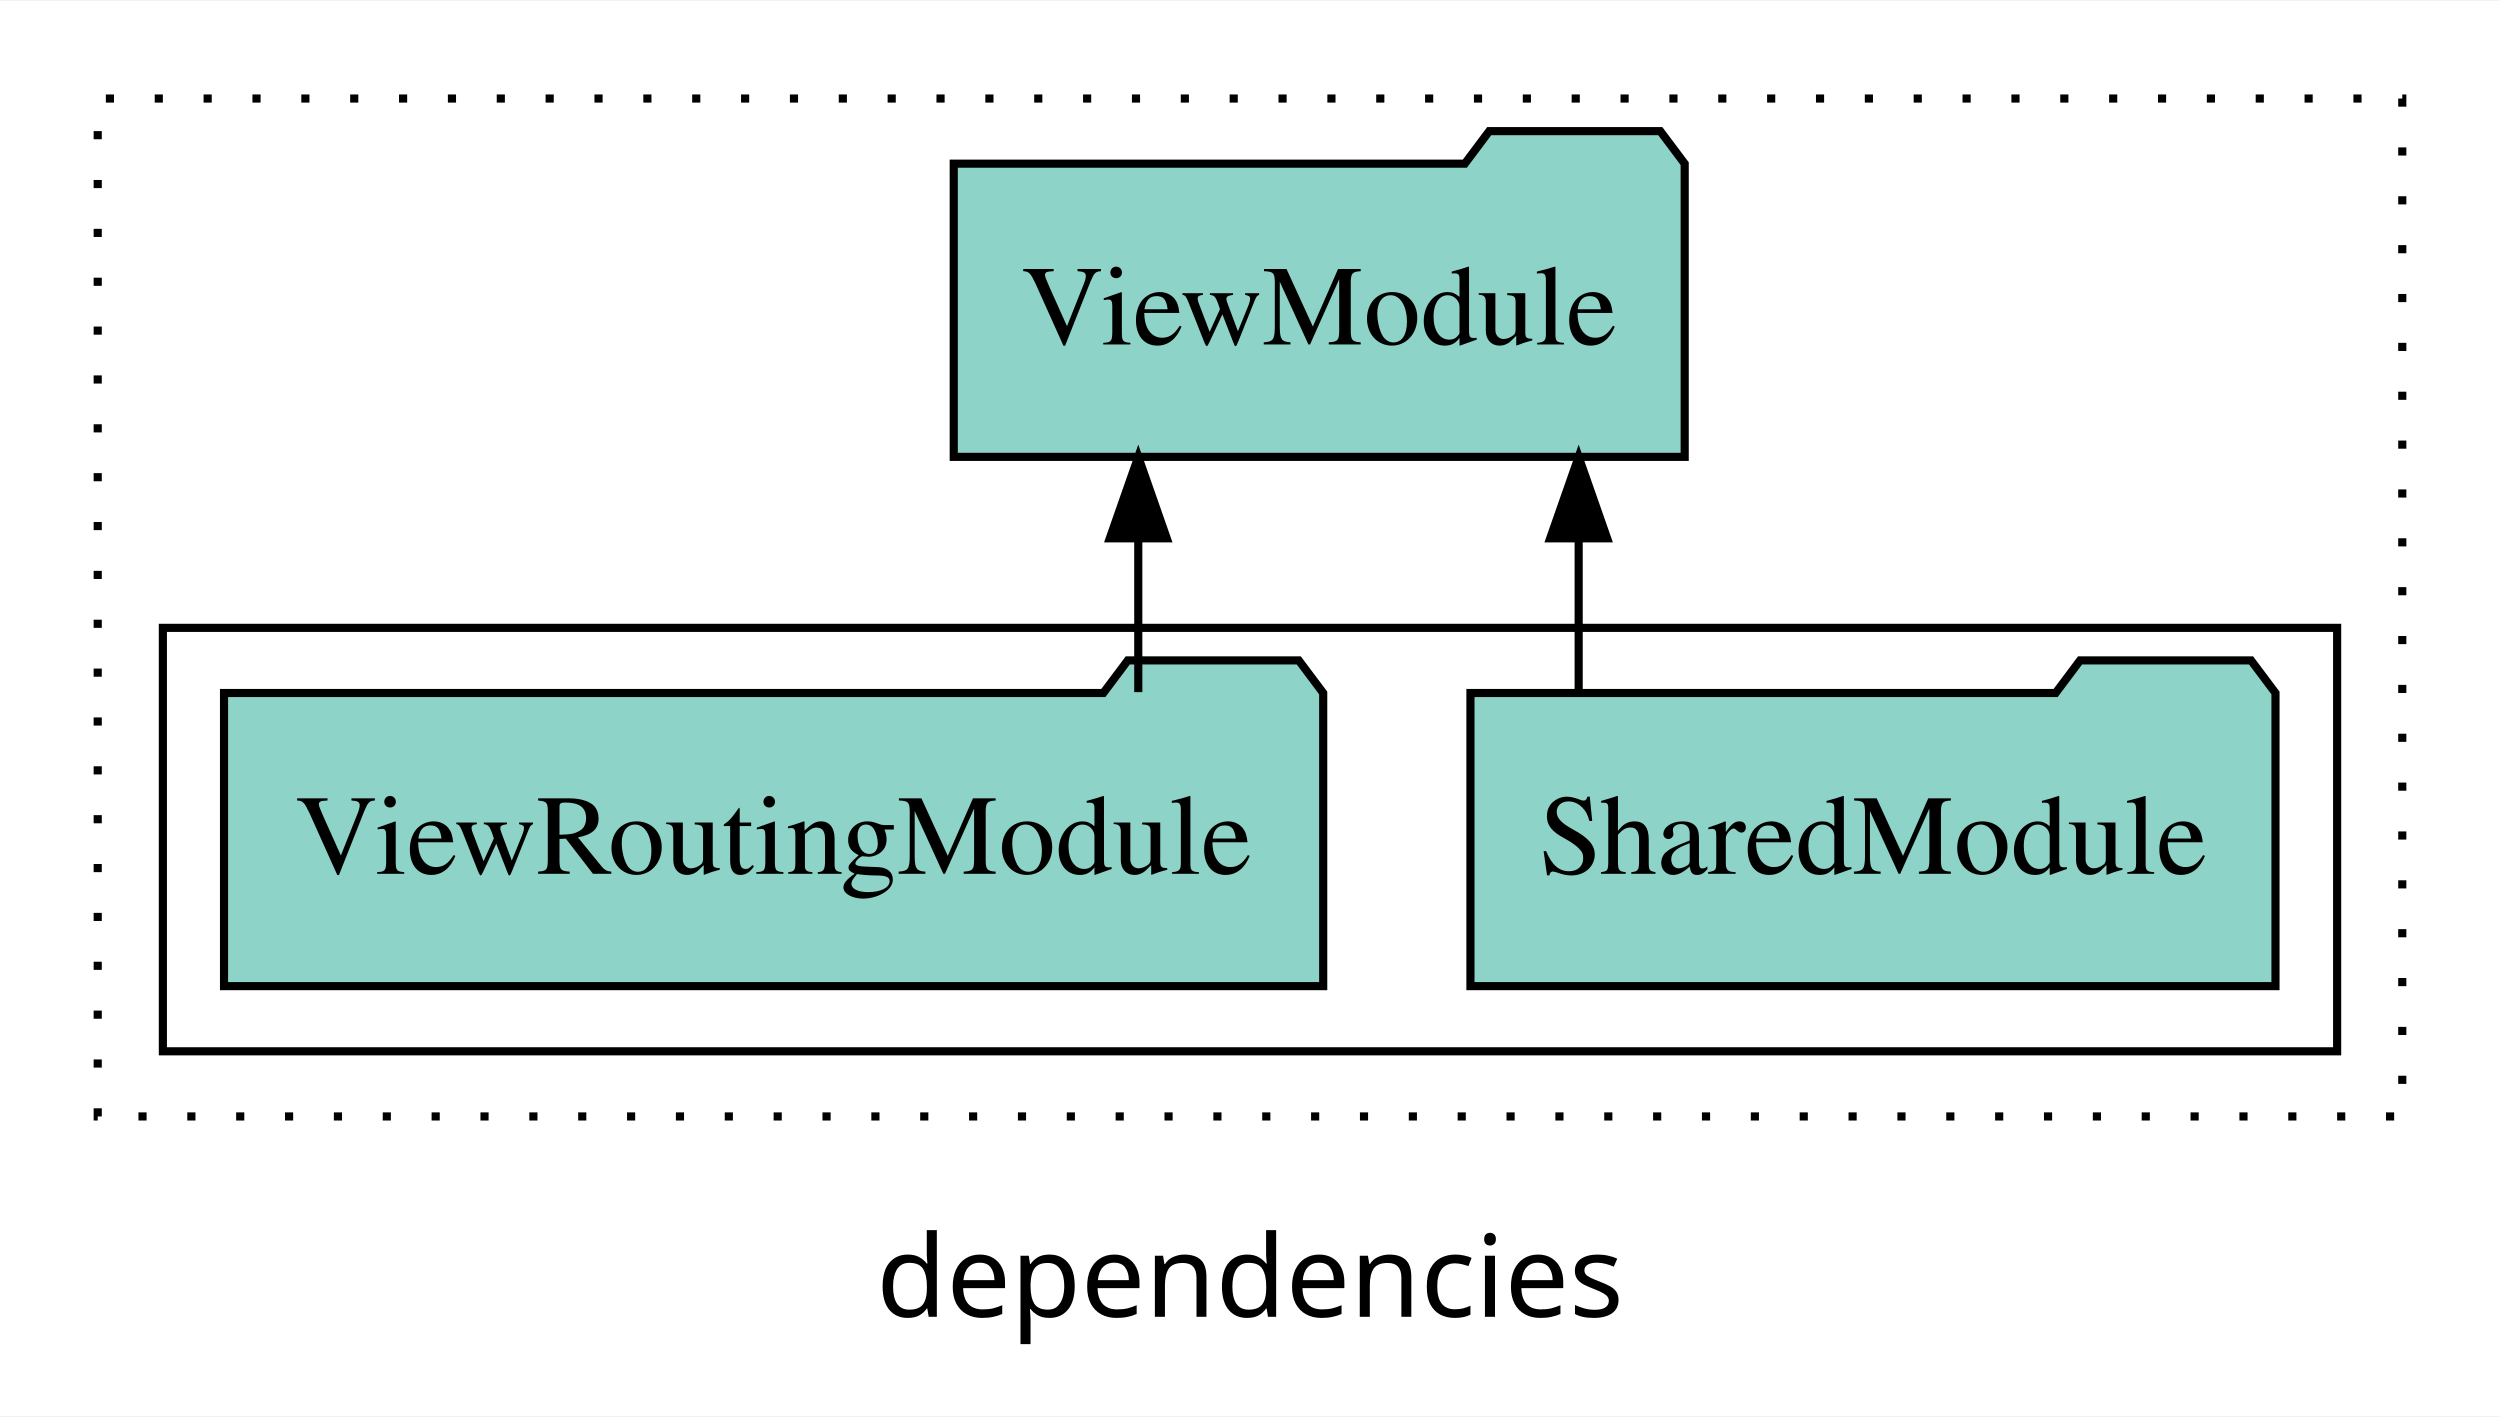
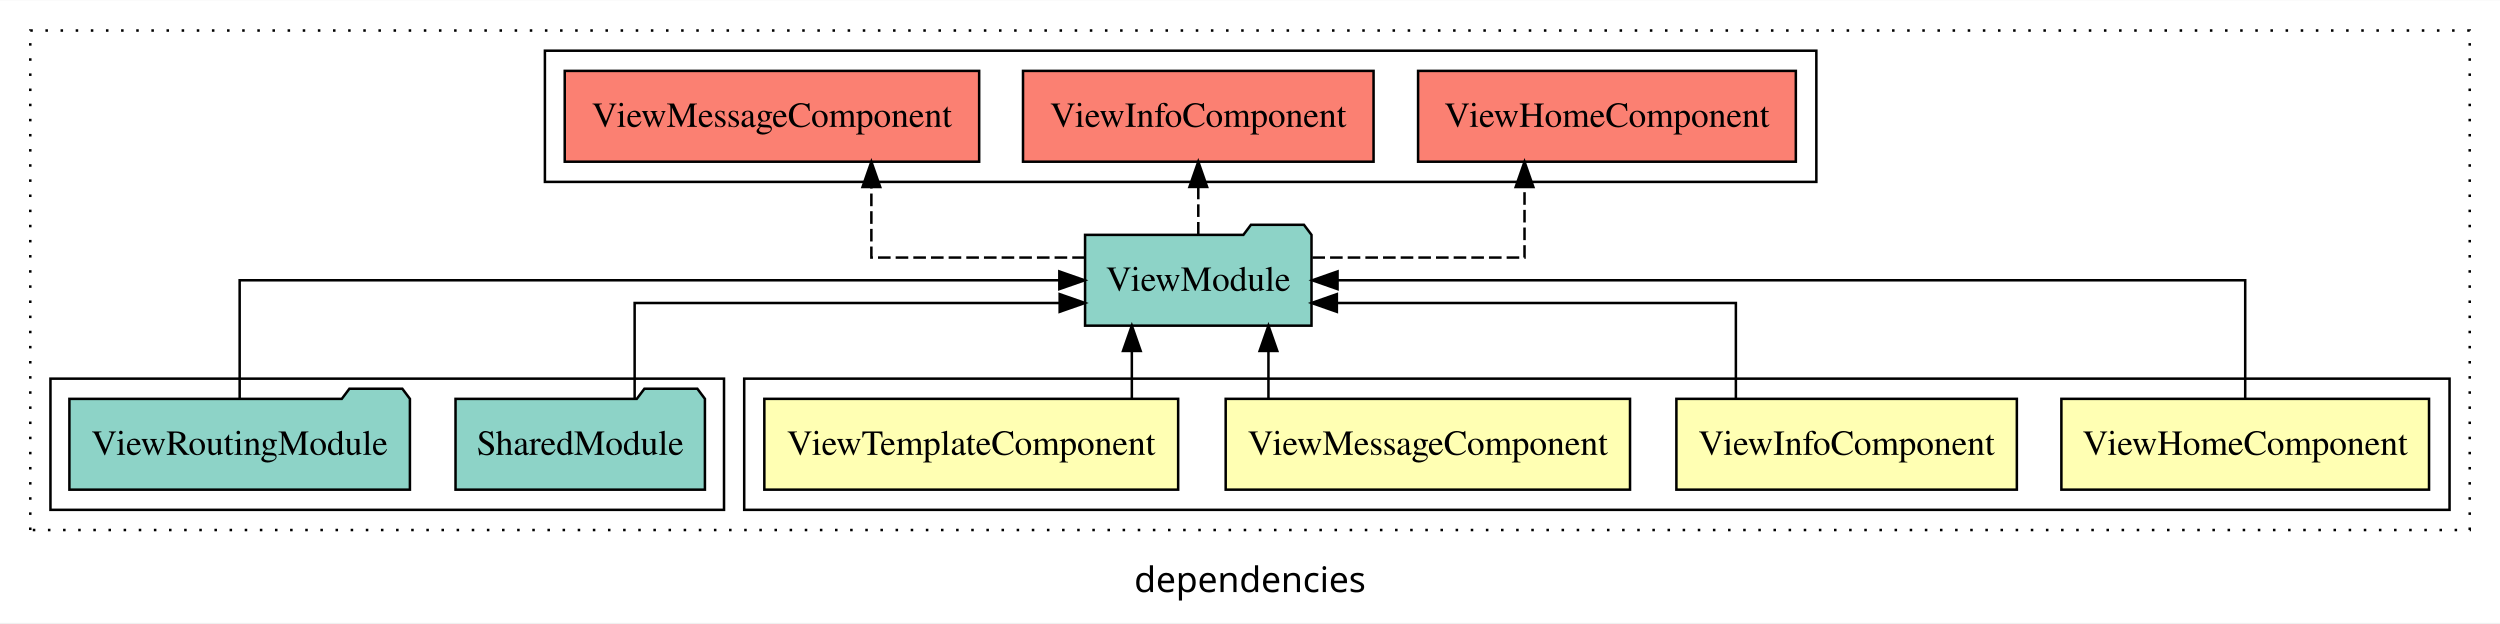
- <svg xmlns="http://www.w3.org/2000/svg" width="307pt" height="174pt" viewBox="0.00 0.00 307.00 173.80">
-   <g id="graph0" class="graph" transform="scale(1 1) rotate(0) translate(4 169.8)">
-     <polygon fill="white" stroke="transparent" points="-4,4 -4,-169.8 303,-169.8 303,4 -4,4" />
-     <text text-anchor="middle" x="149.5" y="-8.2" font-family="sans-serif" font-size="14.00">dependencies</text>
+ <svg xmlns="http://www.w3.org/2000/svg" width="991pt" height="247pt" viewBox="0.00 0.00 991.00 246.80">
+   <g id="graph0" class="graph" transform="scale(1 1) rotate(0) translate(4 242.8)">
+     <polygon fill="white" stroke="transparent" points="-4,4 -4,-242.8 987,-242.8 987,4 -4,4" />
+     <text text-anchor="middle" x="491.5" y="-8.2" font-family="sans-serif" font-size="14.00">dependencies</text>
    <g id="clust1" class="cluster">
-       <polygon fill="none" stroke="black" stroke-dasharray="1,5" points="8,-32.8 8,-157.8 291,-157.8 291,-32.8 8,-32.8" />
+       <polygon fill="none" stroke="black" stroke-dasharray="1,5" points="8,-32.8 8,-230.8 975,-230.8 975,-32.8 8,-32.8" />
    </g>
-     <g id="clust3" class="cluster">
+     <g id="clust2" class="cluster">
+       <polygon fill="none" stroke="black" points="291,-40.8 291,-92.8 967,-92.8 967,-40.8 291,-40.8" />
+     </g>
+     <g id="clust8" class="cluster">
+       <polygon fill="none" stroke="black" points="212,-170.8 212,-222.8 716,-222.8 716,-170.8 212,-170.8" />
+     </g>
+     <g id="clust7" class="cluster">
      <polygon fill="none" stroke="black" points="16,-40.8 16,-92.8 283,-92.8 283,-40.8 16,-40.8" />
    </g>
    <g id="node1" class="node">
+       <polygon fill="#ffffb3" stroke="black" points="958.87,-84.8 813.13,-84.8 813.13,-48.8 958.87,-48.8 958.87,-84.8" />
+       <text text-anchor="middle" x="886" y="-62.6" font-family="Times,serif" font-size="14.00">ViewHomeComponent</text>
+     </g>
+     <g id="node5" class="node">
+       <polygon fill="#8dd3c7" stroke="black" points="515.88,-149.8 512.88,-153.8 491.88,-153.8 488.88,-149.8 426.12,-149.8 426.12,-113.8 515.88,-113.8 515.88,-149.8" />
+       <text text-anchor="middle" x="471" y="-127.6" font-family="Times,serif" font-size="14.00">ViewModule</text>
+     </g>
+     <g id="edge1" class="edge">
+       <path fill="none" stroke="black" d="M886,-84.91C886,-104.14 886,-131.8 886,-131.8 886,-131.8 526.2,-131.8 526.2,-131.8" />
+       <polygon fill="black" stroke="black" points="526.2,-128.3 516.2,-131.8 526.2,-135.3 526.2,-128.3" />
+     </g>
+     <g id="node2" class="node">
+       <polygon fill="#ffffb3" stroke="black" points="795.48,-84.8 660.52,-84.8 660.52,-48.8 795.48,-48.8 795.48,-84.8" />
+       <text text-anchor="middle" x="728" y="-62.6" font-family="Times,serif" font-size="14.00">ViewInfoComponent</text>
+     </g>
+     <g id="edge2" class="edge">
+       <path fill="none" stroke="black" d="M684.1,-84.83C684.1,-101.2 684.1,-122.8 684.1,-122.8 684.1,-122.8 525.93,-122.8 525.93,-122.8" />
+       <polygon fill="black" stroke="black" points="525.93,-119.3 515.93,-122.8 525.93,-126.3 525.93,-119.3" />
+     </g>
+     <g id="node3" class="node">
+       <polygon fill="#ffffb3" stroke="black" points="642.14,-84.8 481.86,-84.8 481.86,-48.8 642.14,-48.8 642.14,-84.8" />
+       <text text-anchor="middle" x="562" y="-62.6" font-family="Times,serif" font-size="14.00">ViewMessageComponent</text>
+     </g>
+     <g id="edge3" class="edge">
+       <path fill="none" stroke="black" d="M498.81,-84.91C498.81,-84.91 498.81,-103.79 498.81,-103.79" />
+       <polygon fill="black" stroke="black" points="495.31,-103.79 498.81,-113.79 502.31,-103.79 495.31,-103.79" />
+     </g>
+     <g id="node4" class="node">
+       <polygon fill="#ffffb3" stroke="black" points="463.02,-84.8 298.98,-84.8 298.98,-48.8 463.02,-48.8 463.02,-84.8" />
+       <text text-anchor="middle" x="381" y="-62.6" font-family="Times,serif" font-size="14.00">ViewTemplateComponent</text>
+     </g>
+     <g id="edge4" class="edge">
+       <path fill="none" stroke="black" d="M444.66,-84.91C444.66,-84.91 444.66,-103.79 444.66,-103.79" />
+       <polygon fill="black" stroke="black" points="441.16,-103.79 444.66,-113.79 448.16,-103.79 441.16,-103.79" />
+     </g>
+     <g id="node8" class="node">
+       <polygon fill="#fb8072" stroke="black" points="707.87,-214.8 558.13,-214.8 558.13,-178.8 707.87,-178.8 707.87,-214.8" />
+       <text text-anchor="middle" x="633" y="-192.6" font-family="Times,serif" font-size="14.00">ViewHomeComponent </text>
+     </g>
+     <g id="edge7" class="edge">
+       <path fill="none" stroke="black" stroke-dasharray="5,2" d="M516.23,-140.8C553.52,-140.8 600.32,-140.8 600.32,-140.8 600.32,-140.8 600.32,-168.77 600.32,-168.77" />
+       <polygon fill="black" stroke="black" points="596.82,-168.77 600.32,-178.77 603.82,-168.77 596.82,-168.77" />
+     </g>
+     <g id="node9" class="node">
+       <polygon fill="#fb8072" stroke="black" points="540.48,-214.8 401.52,-214.8 401.52,-178.8 540.48,-178.8 540.48,-214.8" />
+       <text text-anchor="middle" x="471" y="-192.6" font-family="Times,serif" font-size="14.00">ViewInfoComponent </text>
+     </g>
+     <g id="edge8" class="edge">
+       <path fill="none" stroke="black" stroke-dasharray="5,2" d="M471,-149.91C471,-149.91 471,-168.79 471,-168.79" />
+       <polygon fill="black" stroke="black" points="467.5,-168.79 471,-178.79 474.5,-168.79 467.5,-168.79" />
+     </g>
+     <g id="node10" class="node">
+       <polygon fill="#fb8072" stroke="black" points="384.14,-214.8 219.86,-214.8 219.86,-178.8 384.14,-178.8 384.14,-214.8" />
+       <text text-anchor="middle" x="302" y="-192.6" font-family="Times,serif" font-size="14.00">ViewMessageComponent </text>
+     </g>
+     <g id="edge9" class="edge">
+       <path fill="none" stroke="black" stroke-dasharray="5,2" d="M426.04,-140.8C388.61,-140.8 341.41,-140.8 341.41,-140.8 341.41,-140.8 341.41,-168.77 341.41,-168.77" />
+       <polygon fill="black" stroke="black" points="337.91,-168.77 341.41,-178.77 344.91,-168.77 337.91,-168.77" />
+     </g>
+     <g id="node6" class="node">
      <polygon fill="#8dd3c7" stroke="black" points="275.43,-84.8 272.43,-88.8 251.43,-88.8 248.43,-84.8 176.57,-84.8 176.57,-48.8 275.43,-48.8 275.43,-84.8" />
      <text text-anchor="middle" x="226" y="-62.6" font-family="Times,serif" font-size="14.00">SharedModule</text>
    </g>
-     <g id="node3" class="node">
-       <polygon fill="#8dd3c7" stroke="black" points="202.88,-149.8 199.88,-153.8 178.88,-153.8 175.88,-149.8 113.12,-149.8 113.12,-113.8 202.88,-113.8 202.88,-149.8" />
-       <text text-anchor="middle" x="158" y="-127.6" font-family="Times,serif" font-size="14.00">ViewModule</text>
+     <g id="edge5" class="edge">
+       <path fill="none" stroke="black" d="M247.57,-84.83C247.57,-101.2 247.57,-122.8 247.57,-122.8 247.57,-122.8 416.05,-122.8 416.05,-122.8" />
+       <polygon fill="black" stroke="black" points="416.05,-126.3 426.05,-122.8 416.05,-119.3 416.05,-126.3" />
    </g>
-     <g id="edge1" class="edge">
-       <path fill="none" stroke="black" d="M189.86,-84.91C189.86,-84.91 189.86,-103.79 189.86,-103.79" />
-       <polygon fill="black" stroke="black" points="186.36,-103.79 189.86,-113.79 193.36,-103.79 186.36,-103.79" />
-     </g>
-     <g id="node2" class="node">
+     <g id="node7" class="node">
      <polygon fill="#8dd3c7" stroke="black" points="158.49,-84.8 155.49,-88.8 134.49,-88.8 131.49,-84.8 23.51,-84.8 23.51,-48.8 158.49,-48.8 158.49,-84.8" />
      <text text-anchor="middle" x="91" y="-62.6" font-family="Times,serif" font-size="14.00">ViewRoutingModule</text>
    </g>
-     <g id="edge2" class="edge">
-       <path fill="none" stroke="black" d="M135.78,-84.91C135.78,-84.91 135.78,-103.79 135.78,-103.79" />
-       <polygon fill="black" stroke="black" points="132.28,-103.79 135.78,-113.79 139.28,-103.79 132.28,-103.79" />
+     <g id="edge6" class="edge">
+       <path fill="none" stroke="black" d="M91,-84.91C91,-104.14 91,-131.8 91,-131.8 91,-131.8 415.92,-131.8 415.92,-131.8" />
+       <polygon fill="black" stroke="black" points="415.92,-135.3 425.92,-131.8 415.92,-128.3 415.92,-135.3" />
    </g>
  </g>
</svg>
